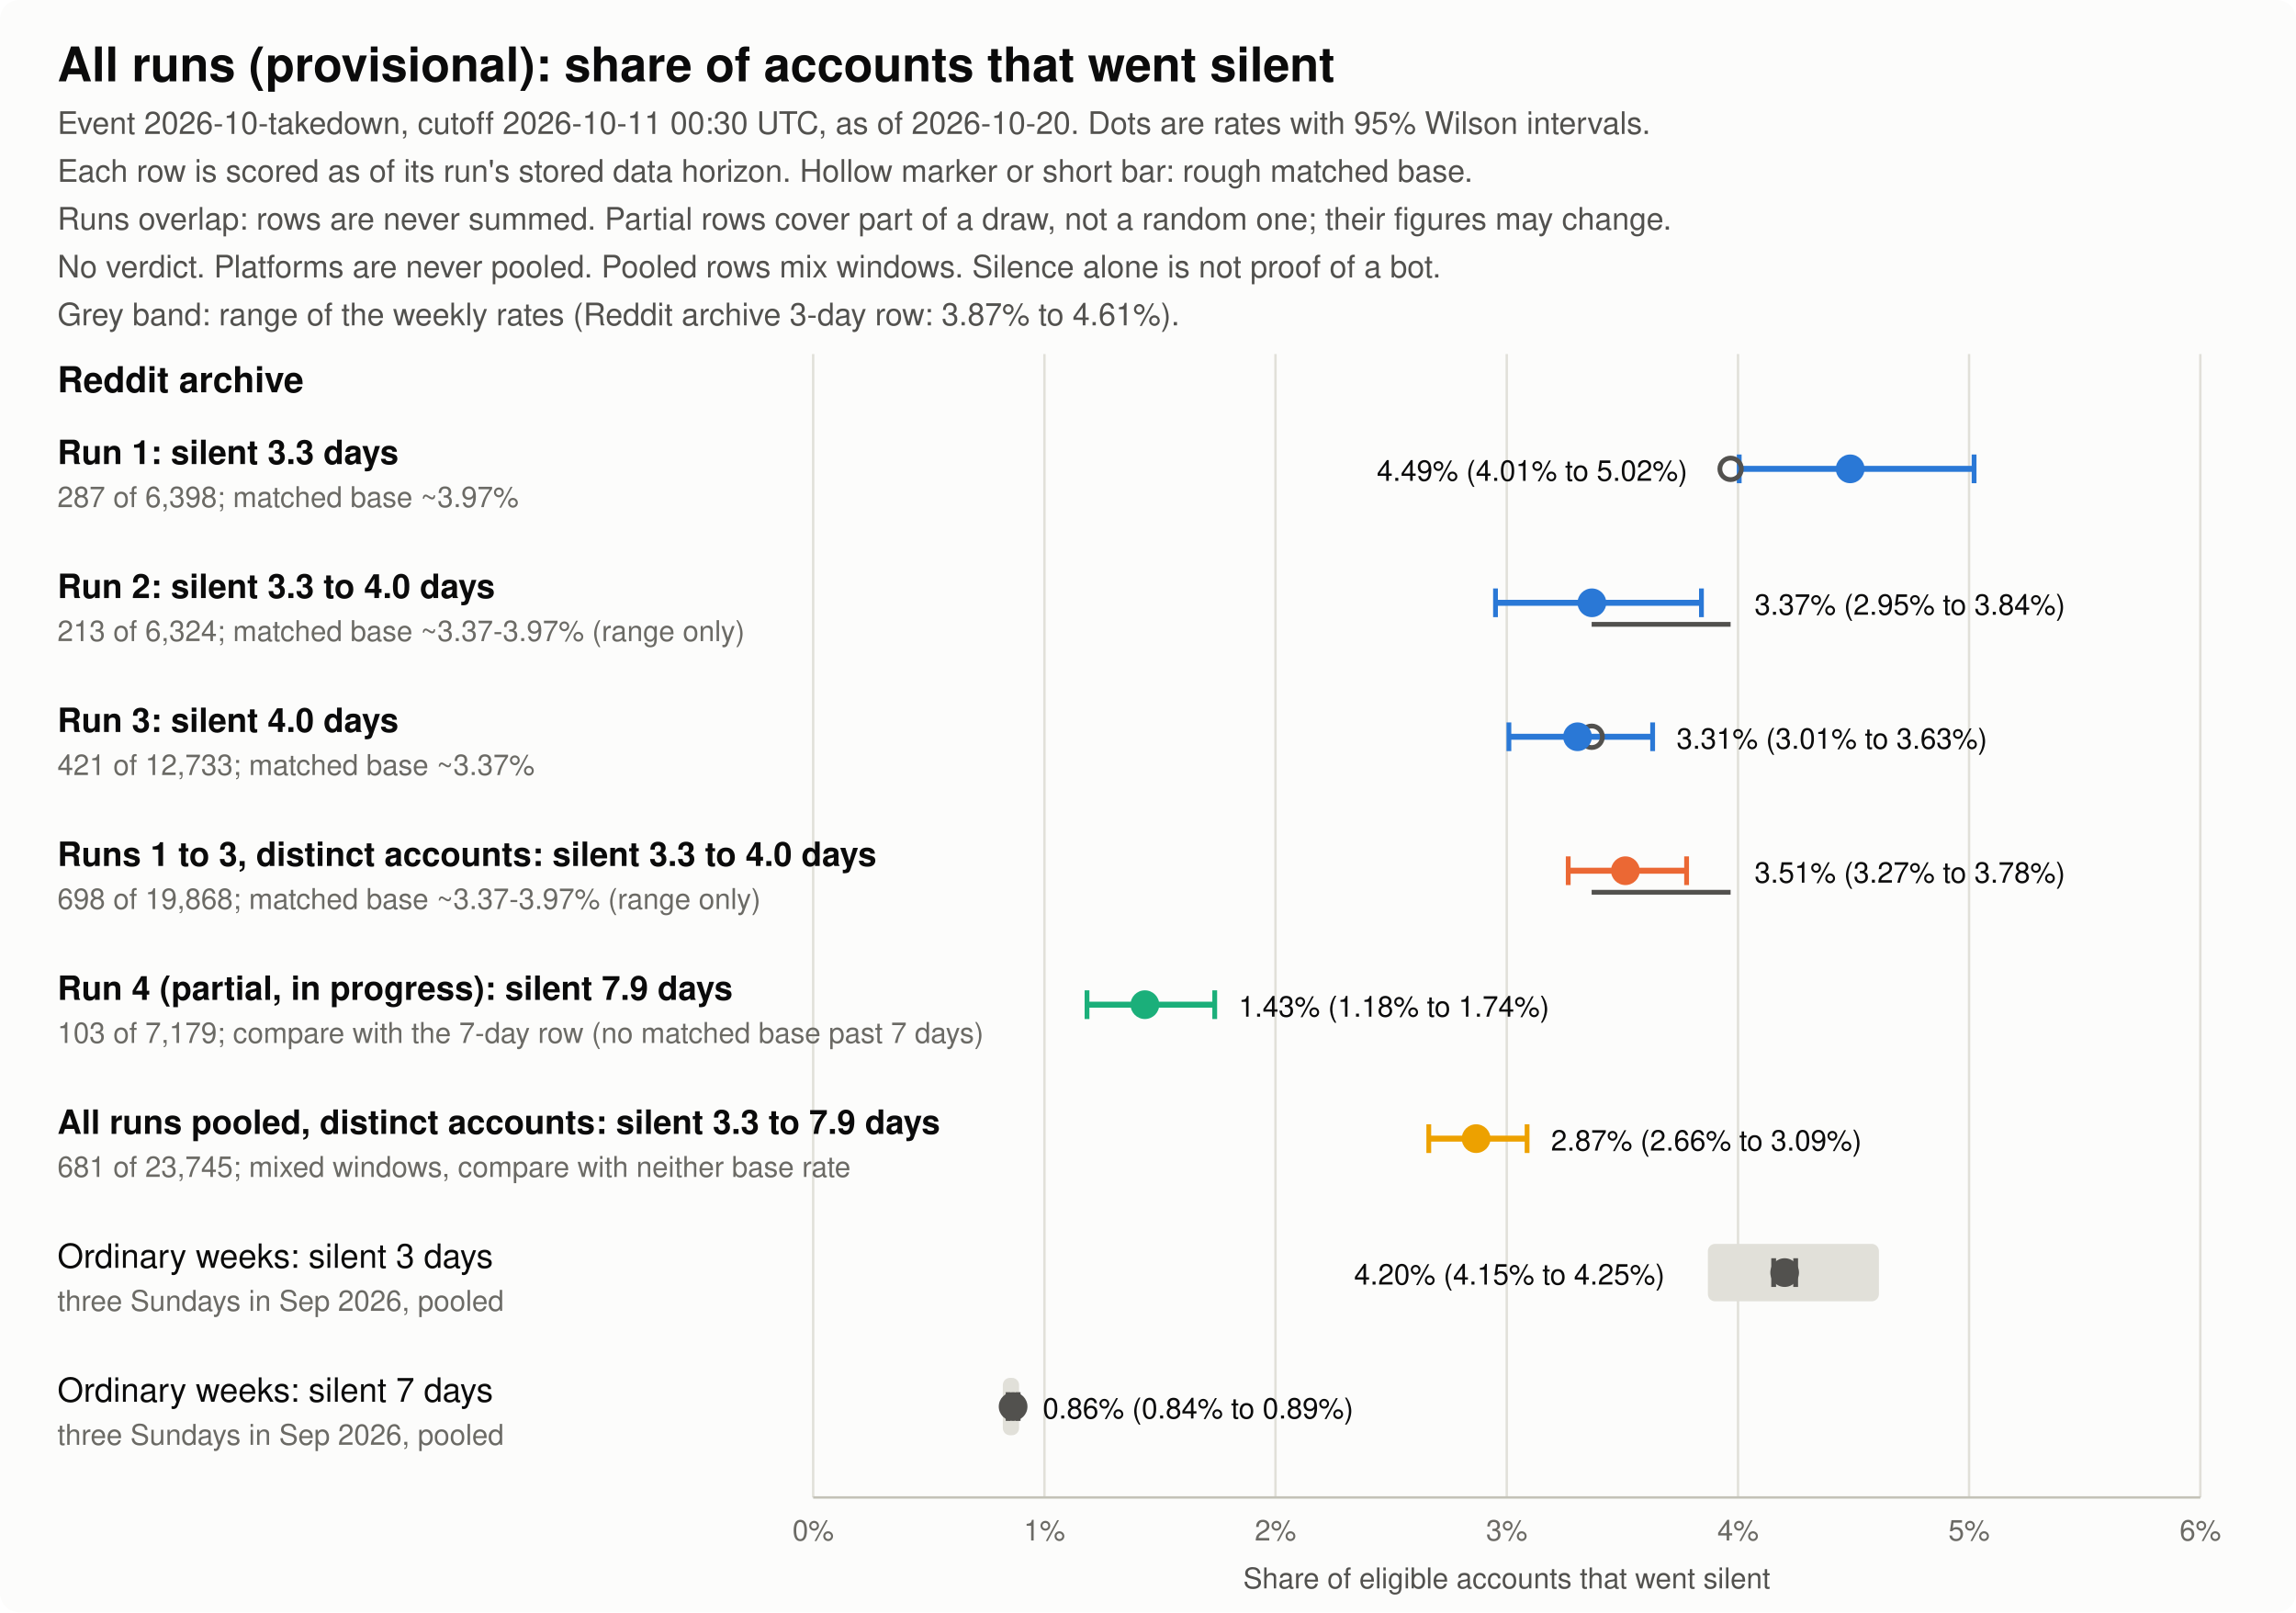
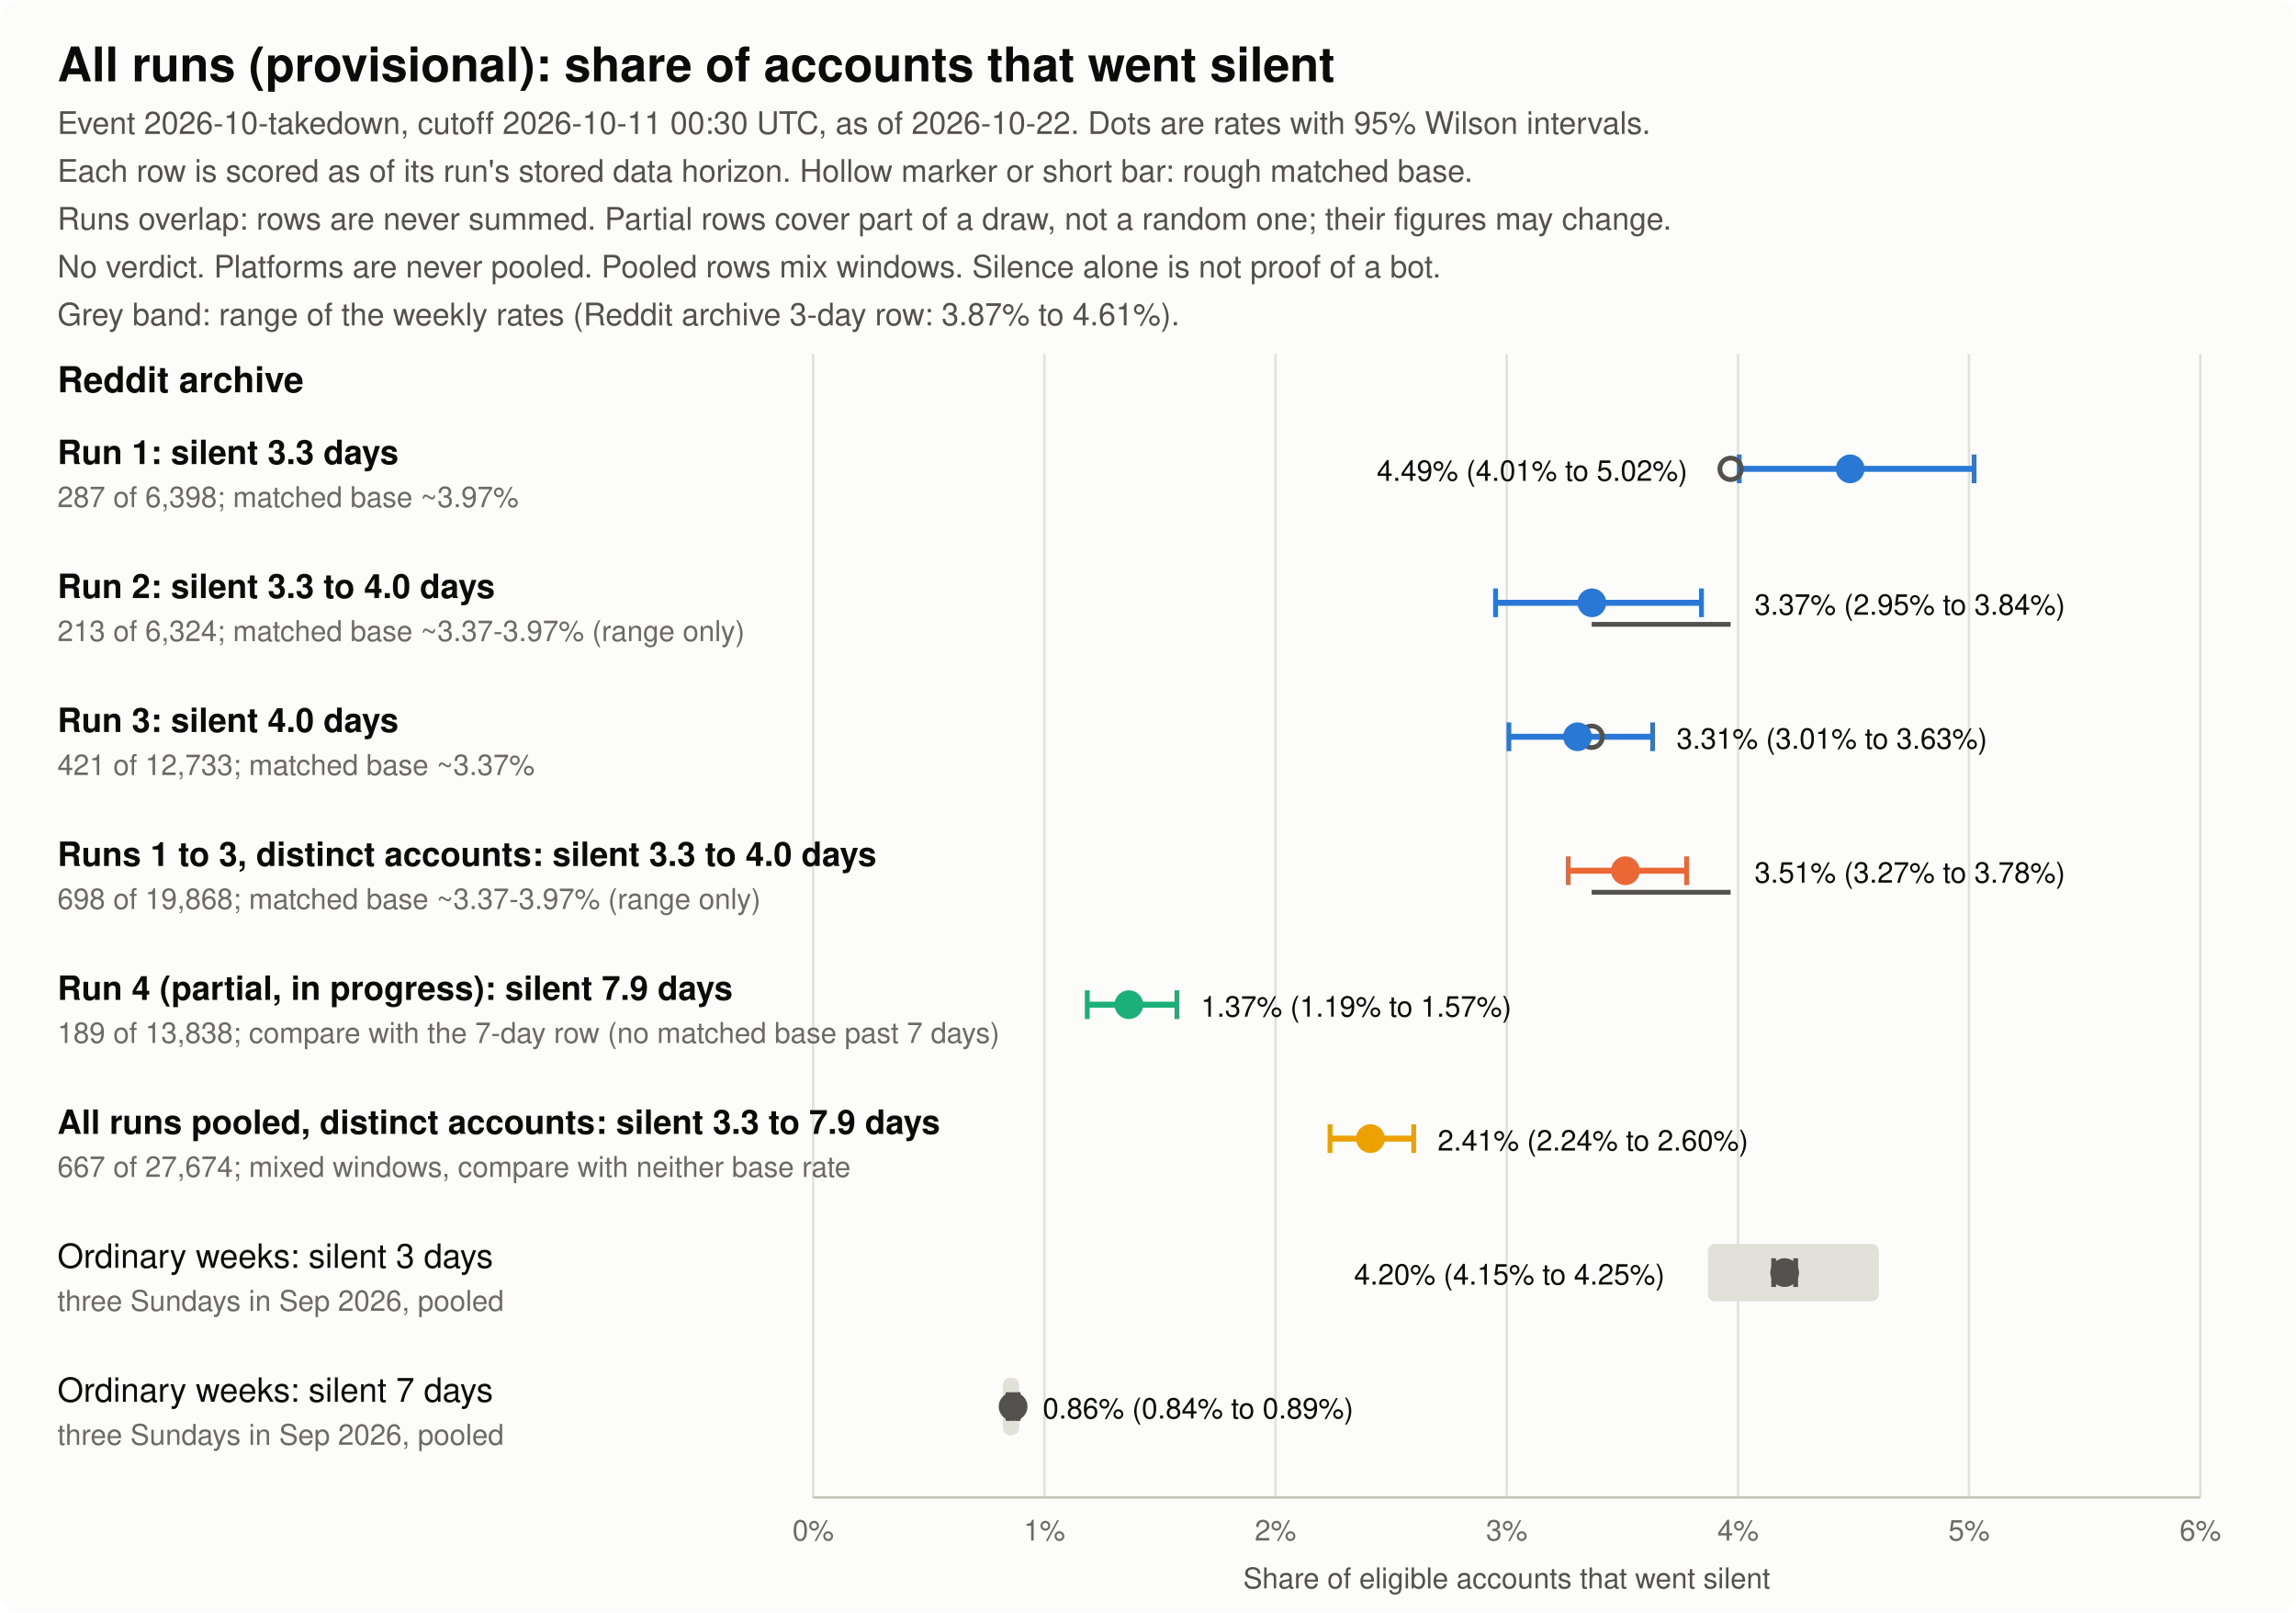
<svg xmlns="http://www.w3.org/2000/svg" width="960" height="674" viewBox="0 0 960 674" role="img" aria-labelledby="t d" font-family="-apple-system, BlinkMacSystemFont, 'Segoe UI', Helvetica, Arial, sans-serif">
  <rect width="960" height="674" rx="8" fill="#fcfcfb" />
  <text x="24.0" y="34.0" font-size="20" fill="#0b0b0b" font-weight="bold">All runs (provisional): share of accounts that went silent</text>
-   <text x="24.0" y="56.0" font-size="13" fill="#52514e">Event 2026-10-takedown, cutoff 2026-10-11 00:30 UTC, as of 2026-10-20. Dots are rates with 95% Wilson intervals.</text>
+   <text x="24.0" y="56.0" font-size="13" fill="#52514e">Event 2026-10-takedown, cutoff 2026-10-11 00:30 UTC, as of 2026-10-22. Dots are rates with 95% Wilson intervals.</text>
  <text x="24.0" y="76.0" font-size="13" fill="#52514e">Each row is scored as of its run's stored data horizon. Hollow marker or short bar: rough matched base.</text>
  <text x="24.0" y="96.0" font-size="13" fill="#52514e">Runs overlap: rows are never summed. Partial rows cover part of a draw, not a random one; their figures may change.</text>
  <text x="24.0" y="116.0" font-size="13" fill="#52514e">No verdict. Platforms are never pooled. Pooled rows mix windows. Silence alone is not proof of a bot.</text>
  <text x="24.0" y="136.0" font-size="13" fill="#52514e">Grey band: range of the weekly rates (Reddit archive 3-day row: 3.87% to 4.61%).</text>
  <text x="24.0" y="164.0" font-size="15" fill="#0b0b0b" font-weight="bold">Reddit archive</text>
  <line x1="340.0" y1="148" x2="340.0" y2="626" stroke="#e1e0d9" stroke-width="1" />
  <text x="340.0" y="644.0" font-size="12" fill="#6b6a65" text-anchor="middle">0%</text>
  <line x1="436.7" y1="148" x2="436.7" y2="626" stroke="#e1e0d9" stroke-width="1" />
  <text x="436.7" y="644.0" font-size="12" fill="#6b6a65" text-anchor="middle">1%</text>
  <line x1="533.3" y1="148" x2="533.3" y2="626" stroke="#e1e0d9" stroke-width="1" />
  <text x="533.3" y="644.0" font-size="12" fill="#6b6a65" text-anchor="middle">2%</text>
  <line x1="630.0" y1="148" x2="630.0" y2="626" stroke="#e1e0d9" stroke-width="1" />
  <text x="630.0" y="644.0" font-size="12" fill="#6b6a65" text-anchor="middle">3%</text>
  <line x1="726.7" y1="148" x2="726.7" y2="626" stroke="#e1e0d9" stroke-width="1" />
  <text x="726.7" y="644.0" font-size="12" fill="#6b6a65" text-anchor="middle">4%</text>
  <line x1="823.3" y1="148" x2="823.3" y2="626" stroke="#e1e0d9" stroke-width="1" />
  <text x="823.3" y="644.0" font-size="12" fill="#6b6a65" text-anchor="middle">5%</text>
  <line x1="920.0" y1="148" x2="920.0" y2="626" stroke="#e1e0d9" stroke-width="1" />
  <text x="920.0" y="644.0" font-size="12" fill="#6b6a65" text-anchor="middle">6%</text>
  <line x1="340" y1="626" x2="920" y2="626" stroke="#c3c2b7" stroke-width="1" />
  <text x="630.0" y="664.0" font-size="12" fill="#52514e" text-anchor="middle">Share of eligible accounts that went silent</text>
  <text x="24.0" y="194.0" font-size="14" fill="#0b0b0b" font-weight="bold">Run 1: silent 3.3 days</text>
  <text x="24.0" y="212.0" font-size="12" fill="#6b6a65">287 of 6,398; matched base ~3.97%</text>
  <line x1="727.2" y1="196" x2="825.4" y2="196" stroke="#2a78d6" stroke-width="2.5" />
  <line x1="727.2" y1="190" x2="727.2" y2="202" stroke="#2a78d6" stroke-width="2" />
  <line x1="825.4" y1="190" x2="825.4" y2="202" stroke="#2a78d6" stroke-width="2" />
  <circle cx="723.6" cy="196" r="4.5" fill="none" stroke="#52514e" stroke-width="2" />
  <circle cx="773.6" cy="196" r="6" fill="#2a78d6" />
  <text x="705.6" y="201.0" font-size="12" fill="#0b0b0b" text-anchor="end">4.49% (4.01% to 5.02%)</text>
  <text x="24.0" y="250.0" font-size="14" fill="#0b0b0b" font-weight="bold">Run 2: silent 3.3 to 4.0 days</text>
  <text x="24.0" y="268.0" font-size="12" fill="#6b6a65">213 of 6,324; matched base ~3.37-3.97% (range only)</text>
  <line x1="625.3" y1="252" x2="711.4" y2="252" stroke="#2a78d6" stroke-width="2.5" />
  <line x1="625.3" y1="246" x2="625.3" y2="258" stroke="#2a78d6" stroke-width="2" />
  <line x1="711.4" y1="246" x2="711.4" y2="258" stroke="#2a78d6" stroke-width="2" />
  <line x1="665.5" y1="261" x2="723.6" y2="261" stroke="#52514e" stroke-width="2" />
  <circle cx="665.6" cy="252" r="6" fill="#2a78d6" />
  <text x="733.6" y="257.0" font-size="12" fill="#0b0b0b">3.37% (2.95% to 3.84%)</text>
  <text x="24.0" y="306.0" font-size="14" fill="#0b0b0b" font-weight="bold">Run 3: silent 4.0 days</text>
  <text x="24.0" y="324.0" font-size="12" fill="#6b6a65">421 of 12,733; matched base ~3.37%</text>
  <line x1="630.9" y1="308" x2="691.0" y2="308" stroke="#2a78d6" stroke-width="2.5" />
  <line x1="630.9" y1="302" x2="630.9" y2="314" stroke="#2a78d6" stroke-width="2" />
  <line x1="691.0" y1="302" x2="691.0" y2="314" stroke="#2a78d6" stroke-width="2" />
  <circle cx="665.5" cy="308" r="4.5" fill="none" stroke="#52514e" stroke-width="2" />
  <circle cx="659.6" cy="308" r="6" fill="#2a78d6" />
  <text x="701.0" y="313.0" font-size="12" fill="#0b0b0b">3.31% (3.01% to 3.63%)</text>
  <text x="24.0" y="362.0" font-size="14" fill="#0b0b0b" font-weight="bold">Runs 1 to 3, distinct accounts: silent 3.3 to 4.0 days</text>
  <text x="24.0" y="380.0" font-size="12" fill="#6b6a65">698 of 19,868; matched base ~3.37-3.97% (range only)</text>
  <line x1="655.7" y1="364" x2="705.2" y2="364" stroke="#eb6834" stroke-width="2.5" />
  <line x1="655.7" y1="358" x2="655.7" y2="370" stroke="#eb6834" stroke-width="2" />
  <line x1="705.2" y1="358" x2="705.2" y2="370" stroke="#eb6834" stroke-width="2" />
  <line x1="665.5" y1="373" x2="723.6" y2="373" stroke="#52514e" stroke-width="2" />
  <circle cx="679.6" cy="364" r="6" fill="#eb6834" />
  <text x="733.6" y="369.0" font-size="12" fill="#0b0b0b">3.51% (3.27% to 3.78%)</text>
  <text x="24.0" y="418.0" font-size="14" fill="#0b0b0b" font-weight="bold">Run 4 (partial, in progress): silent 7.9 days</text>
-   <text x="24.0" y="436.0" font-size="12" fill="#6b6a65">103 of 7,179; compare with the 7-day row (no matched base past 7 days)</text>
-   <line x1="454.5" y1="420" x2="507.9" y2="420" stroke="#1baf7a" stroke-width="2.5" />
-   <line x1="454.5" y1="414" x2="454.5" y2="426" stroke="#1baf7a" stroke-width="2" />
-   <line x1="507.9" y1="414" x2="507.9" y2="426" stroke="#1baf7a" stroke-width="2" />
-   <circle cx="478.7" cy="420" r="6" fill="#1baf7a" />
-   <text x="517.9" y="425.0" font-size="12" fill="#0b0b0b">1.43% (1.18% to 1.74%)</text>
+   <text x="24.0" y="436.0" font-size="12" fill="#6b6a65">189 of 13,838; compare with the 7-day row (no matched base past 7 days)</text>
+   <line x1="454.6" y1="420" x2="492.1" y2="420" stroke="#1baf7a" stroke-width="2.5" />
+   <line x1="454.6" y1="414" x2="454.6" y2="426" stroke="#1baf7a" stroke-width="2" />
+   <line x1="492.1" y1="414" x2="492.1" y2="426" stroke="#1baf7a" stroke-width="2" />
+   <circle cx="472.0" cy="420" r="6" fill="#1baf7a" />
+   <text x="502.1" y="425.0" font-size="12" fill="#0b0b0b">1.37% (1.19% to 1.57%)</text>
  <text x="24.0" y="474.0" font-size="14" fill="#0b0b0b" font-weight="bold">All runs pooled, distinct accounts: silent 3.3 to 7.9 days</text>
-   <text x="24.0" y="492.0" font-size="12" fill="#6b6a65">681 of 23,745; mixed windows, compare with neither base rate</text>
-   <line x1="597.4" y1="476" x2="638.5" y2="476" stroke="#eda100" stroke-width="2.5" />
-   <line x1="597.4" y1="470" x2="597.4" y2="482" stroke="#eda100" stroke-width="2" />
-   <line x1="638.5" y1="470" x2="638.5" y2="482" stroke="#eda100" stroke-width="2" />
-   <circle cx="617.2" cy="476" r="6" fill="#eda100" />
-   <text x="648.5" y="481.0" font-size="12" fill="#0b0b0b">2.87% (2.66% to 3.09%)</text>
+   <text x="24.0" y="492.0" font-size="12" fill="#6b6a65">667 of 27,674; mixed windows, compare with neither base rate</text>
+   <line x1="556.1" y1="476" x2="591.1" y2="476" stroke="#eda100" stroke-width="2.5" />
+   <line x1="556.1" y1="470" x2="556.1" y2="482" stroke="#eda100" stroke-width="2" />
+   <line x1="591.1" y1="470" x2="591.1" y2="482" stroke="#eda100" stroke-width="2" />
+   <circle cx="573.0" cy="476" r="6" fill="#eda100" />
+   <text x="601.1" y="481.0" font-size="12" fill="#0b0b0b">2.41% (2.24% to 2.60%)</text>
  <text x="24.0" y="530.0" font-size="14" fill="#0b0b0b">Ordinary weeks: silent 3 days</text>
  <text x="24.0" y="548.0" font-size="12" fill="#6b6a65">three Sundays in Sep 2026, pooled</text>
  <rect x="714.1" y="520" width="71.5" height="24" rx="3" fill="#e1e0d9" />
  <line x1="741.6" y1="532" x2="750.8" y2="532" stroke="#52514e" stroke-width="2.5" />
  <line x1="741.6" y1="526" x2="741.6" y2="538" stroke="#52514e" stroke-width="2" />
  <line x1="750.8" y1="526" x2="750.8" y2="538" stroke="#52514e" stroke-width="2" />
  <circle cx="746.2" cy="532" r="6" fill="#52514e" />
  <text x="696.1" y="537.0" font-size="12" fill="#0b0b0b" text-anchor="end">4.20% (4.15% to 4.25%)</text>
  <text x="24.0" y="586.0" font-size="14" fill="#0b0b0b">Ordinary weeks: silent 7 days</text>
  <text x="24.0" y="604.0" font-size="12" fill="#6b6a65">three Sundays in Sep 2026, pooled</text>
  <rect x="419.3" y="576" width="6.8" height="24" rx="3" fill="#e1e0d9" />
  <line x1="421.5" y1="588" x2="425.7" y2="588" stroke="#52514e" stroke-width="2.5" />
  <line x1="421.5" y1="582" x2="421.5" y2="594" stroke="#52514e" stroke-width="2" />
  <line x1="425.7" y1="582" x2="425.7" y2="594" stroke="#52514e" stroke-width="2" />
  <circle cx="423.6" cy="588" r="6" fill="#52514e" />
  <text x="436.0" y="593.0" font-size="12" fill="#0b0b0b">0.86% (0.84% to 0.89%)</text>
</svg>
